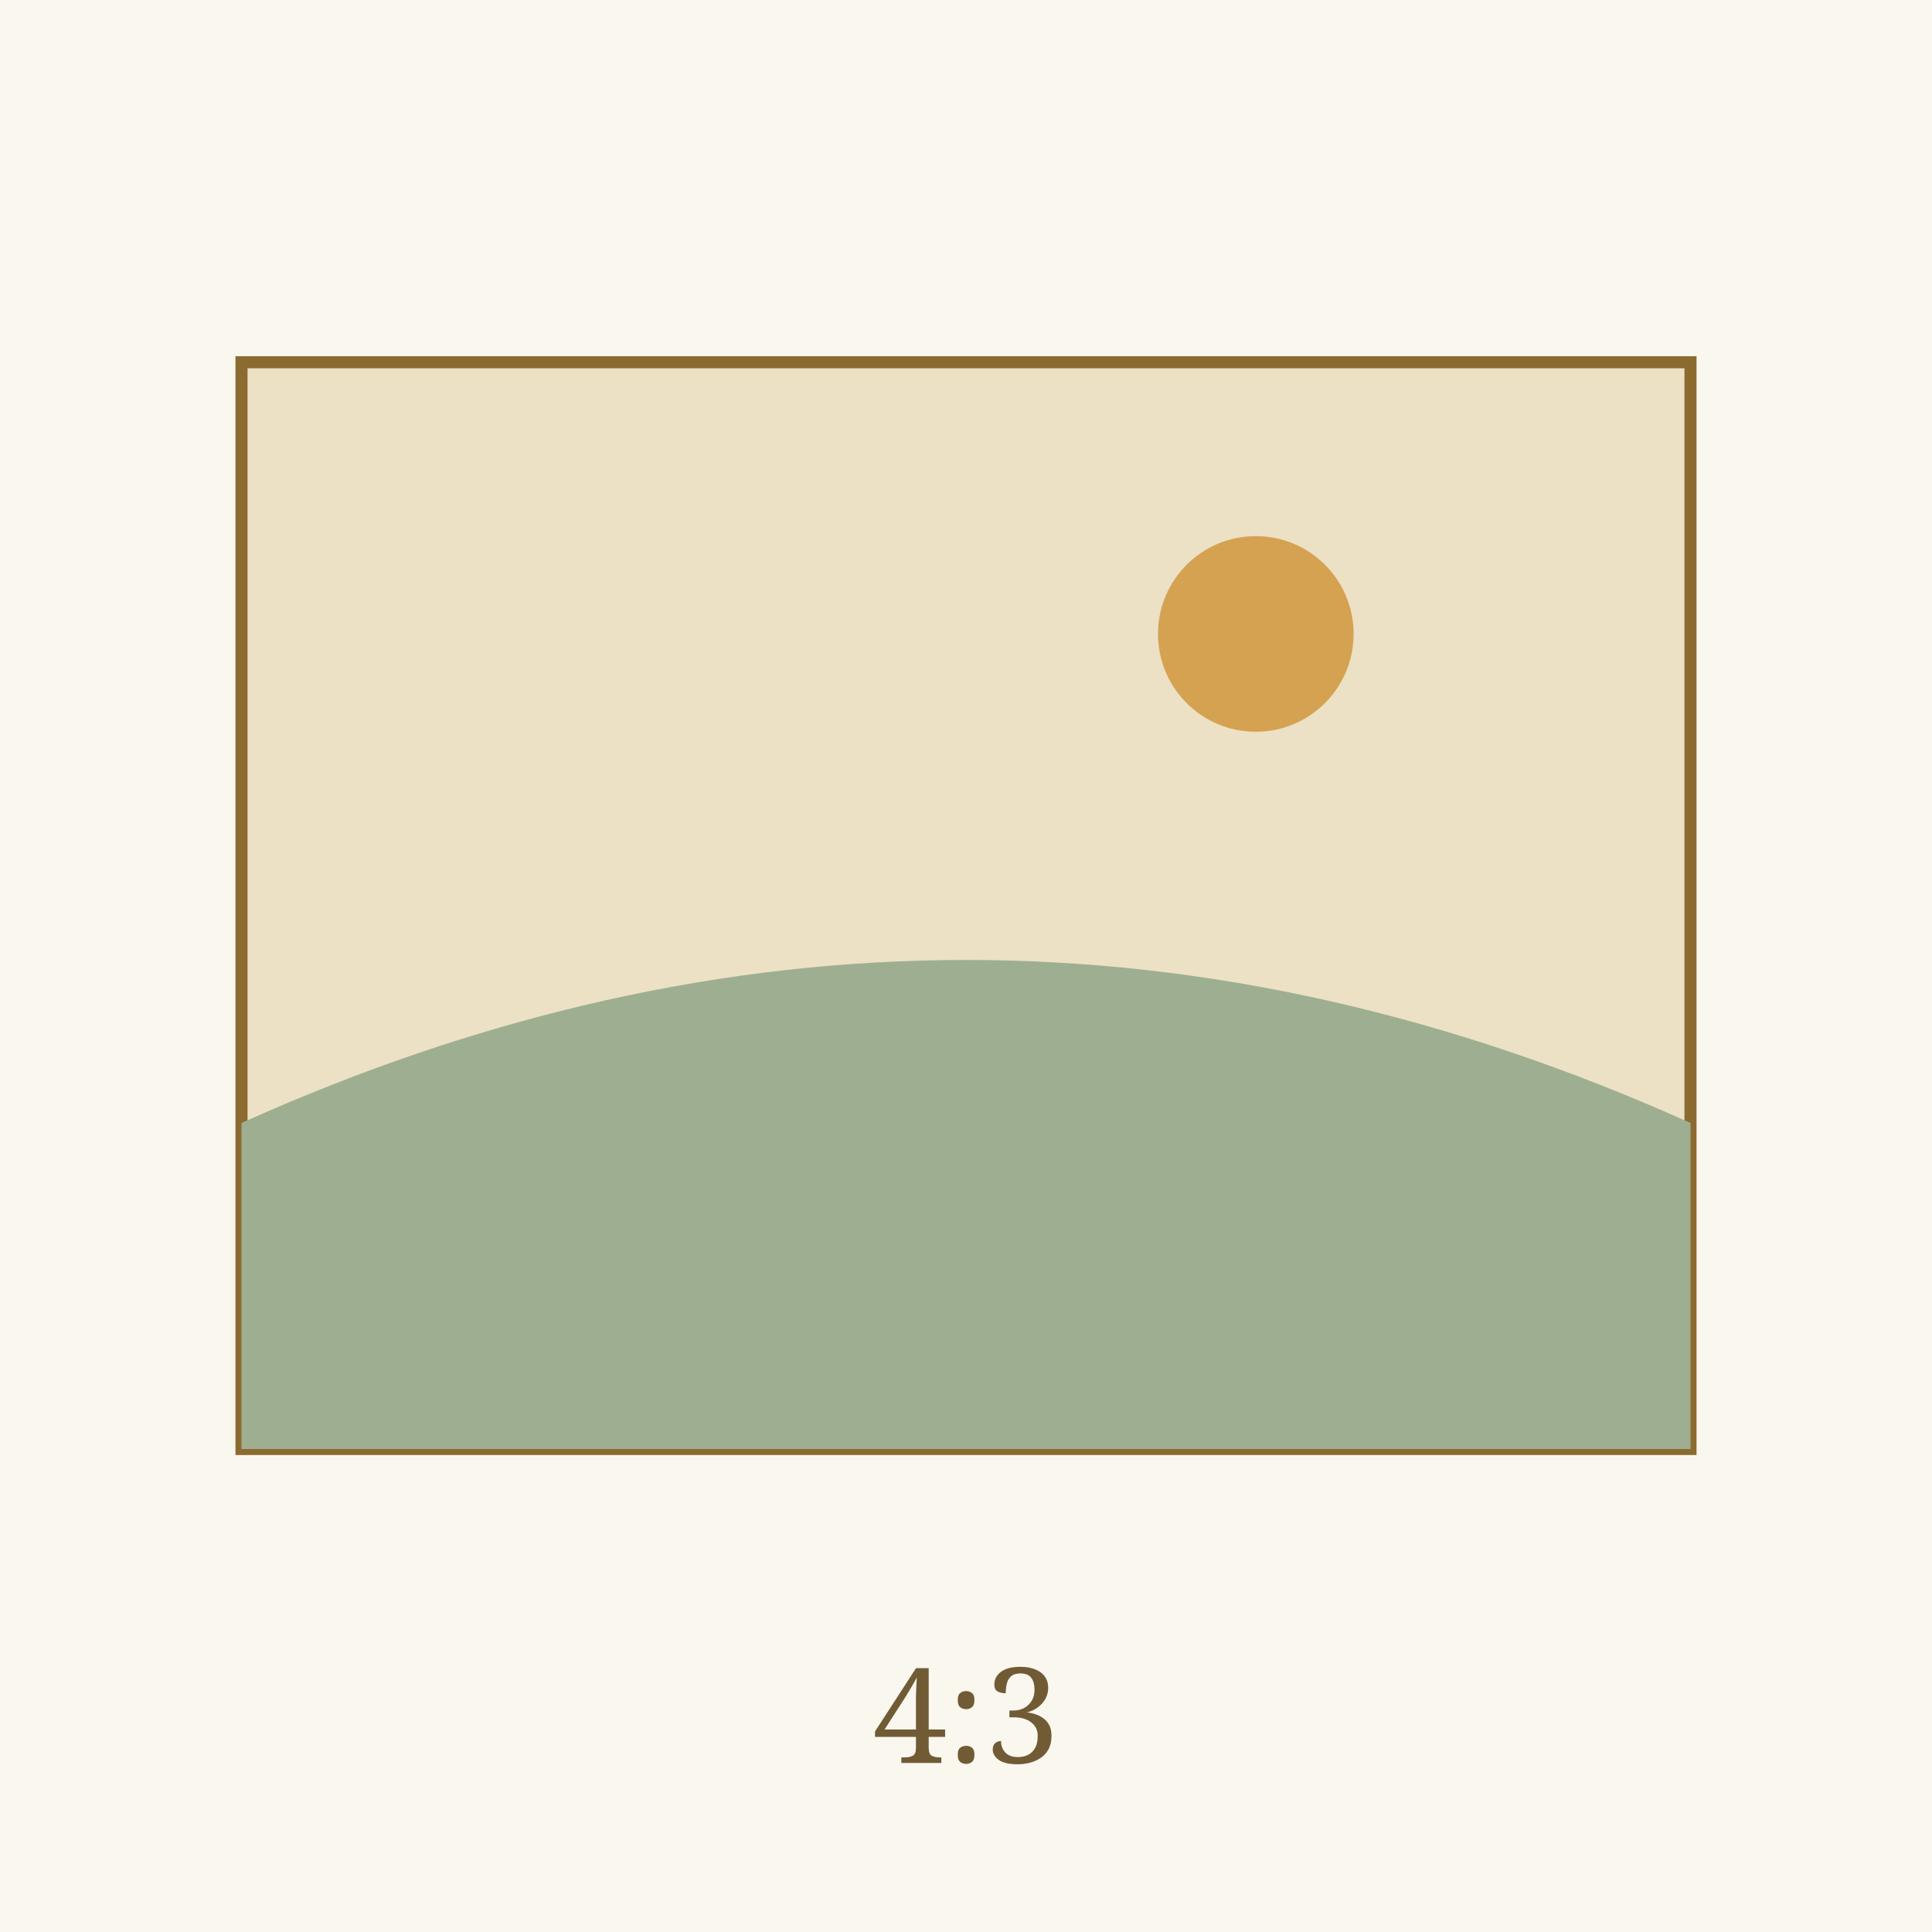
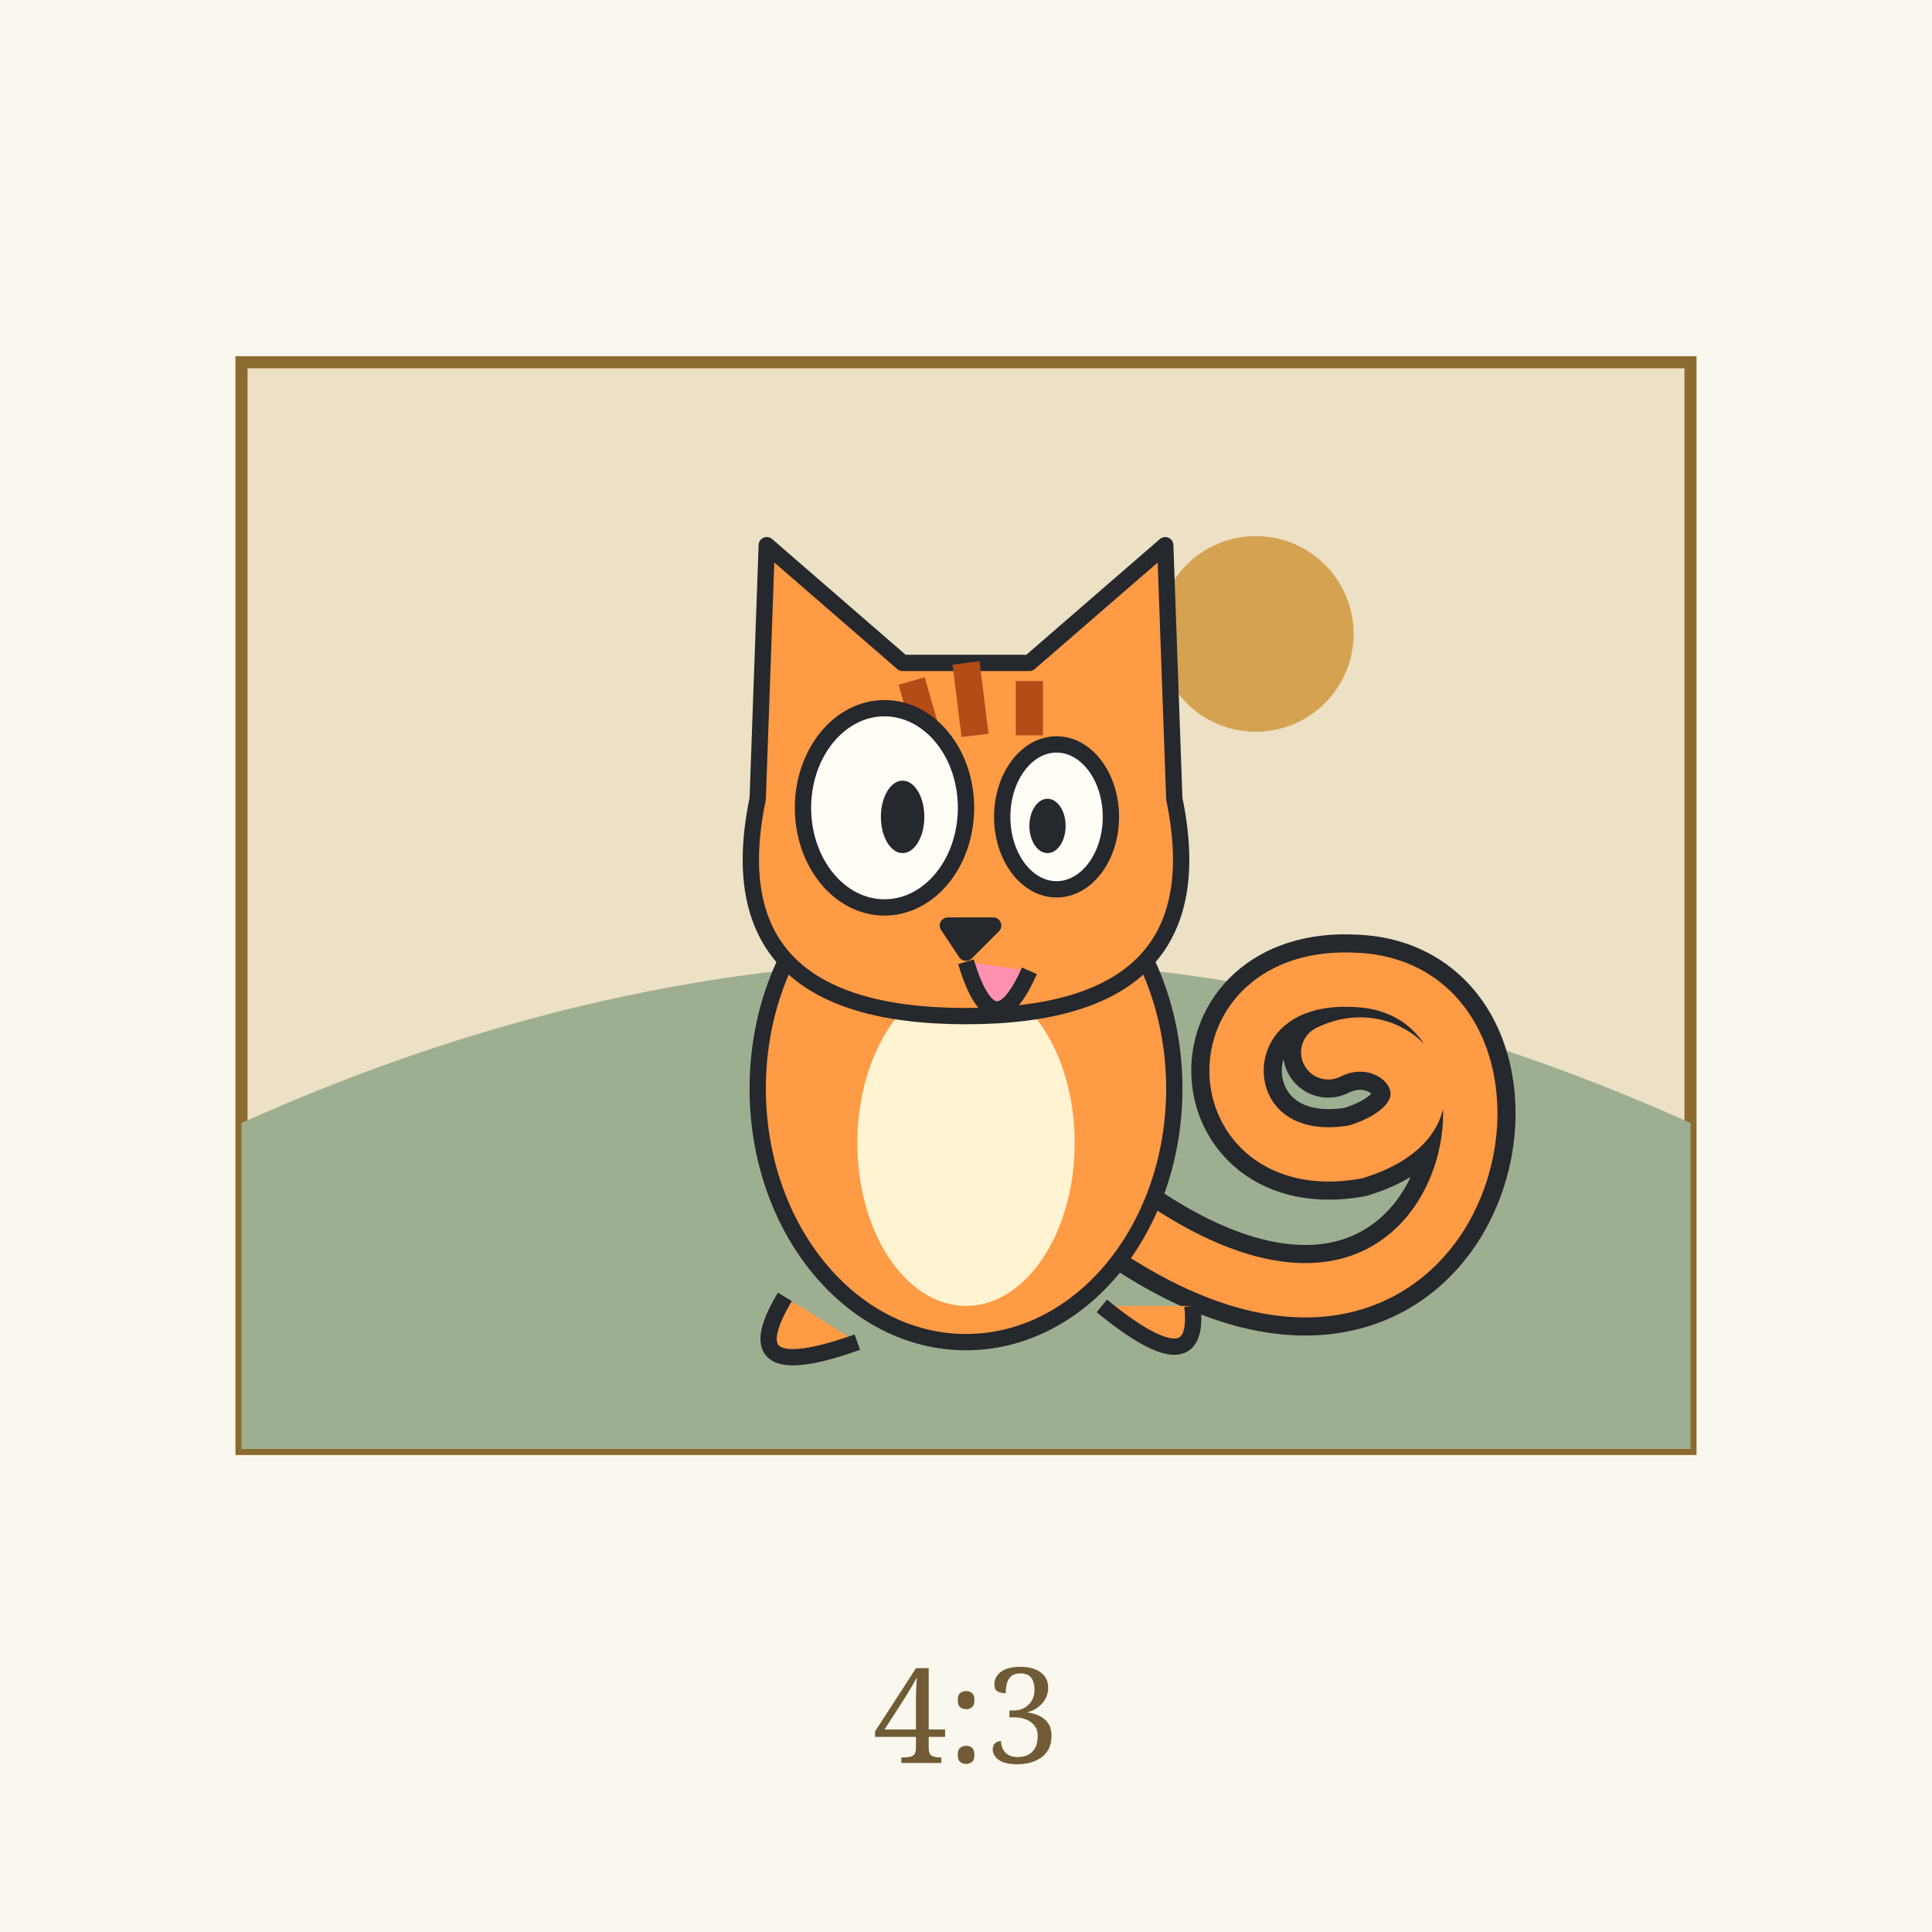
<svg xmlns="http://www.w3.org/2000/svg" width="320" height="320" viewBox="0 0 320 320" role="img">
  <defs>
    <clipPath id="clip">
      <rect x="20" y="65" width="280" height="190" />
    </clipPath>
  </defs>
  <rect width="320" height="320" fill="#faf7ef" />
  <rect data-frame="true" x="40" y="60" width="240" height="180" fill="#ece0c5" stroke="#8c6b31" stroke-width="2" />
  <path d="M40 186 Q160 132 280 186V240H40Z" fill="#9eaf91" />
  <circle cx="208" cy="105" r="16.2" fill="#d5a251" />
  <text x="160" y="292" text-anchor="middle" font-family="Georgia,serif" font-size="22" fill="#705b35">4:3</text>
+   <g data-mascot="quirky-orange-cat" transform="translate(160 142.8) scale(1.5)" stroke="#25282c" stroke-width="1.8" stroke-linejoin="round">
+     <path d="M18 40C56 66 67 14 43 13C25 12 26 35 43 32C56 28 48 17 40 21" fill="none" stroke="#25282c" stroke-width="10" stroke-linecap="round" />
+     <path d="M18 40C56 66 67 14 43 13C25 12 26 35 43 32C56 28 48 17 40 21" fill="none" stroke="#ff9a45" stroke-width="6" stroke-linecap="round" />
+     <ellipse cx="0" cy="25" rx="23" ry="28" fill="#ff9a45" />
+     <ellipse cx="0" cy="31" rx="12" ry="18" fill="#fff3d1" stroke="none" />
+     <path d="M-23 -7L-22 -35L-7 -22L7 -22L22 -35L23 -7Q28 17 0 17Q-28 17 -23 -7Z" fill="#ff9a45" />
+     <path d="M-6 -20L-4 -13M0 -22L1 -14M7 -20L7 -14" stroke="#b54b16" stroke-width="3" />
+     <ellipse cx="-9" cy="-6" rx="9" ry="11" fill="#fffdf5" />
+     <ellipse cx="10" cy="-5" rx="6" ry="8" fill="#fffdf5" />
+     <ellipse cx="-7" cy="-5" rx="2.4" ry="4" fill="#25282c" stroke="none" />
+     <ellipse cx="9" cy="-4" rx="2" ry="3" fill="#25282c" stroke="none" />
+     <path d="M-2 7L3 7L0 10Z" fill="#25282c" />
+     <path d="M0 11Q3 21 7 12" fill="#ff91b0" />
+     <path d="M-20 48Q-26 58 -12 53M15 49Q26 58 25 49" fill="#ff9a45" />
+   </g>
</svg>
